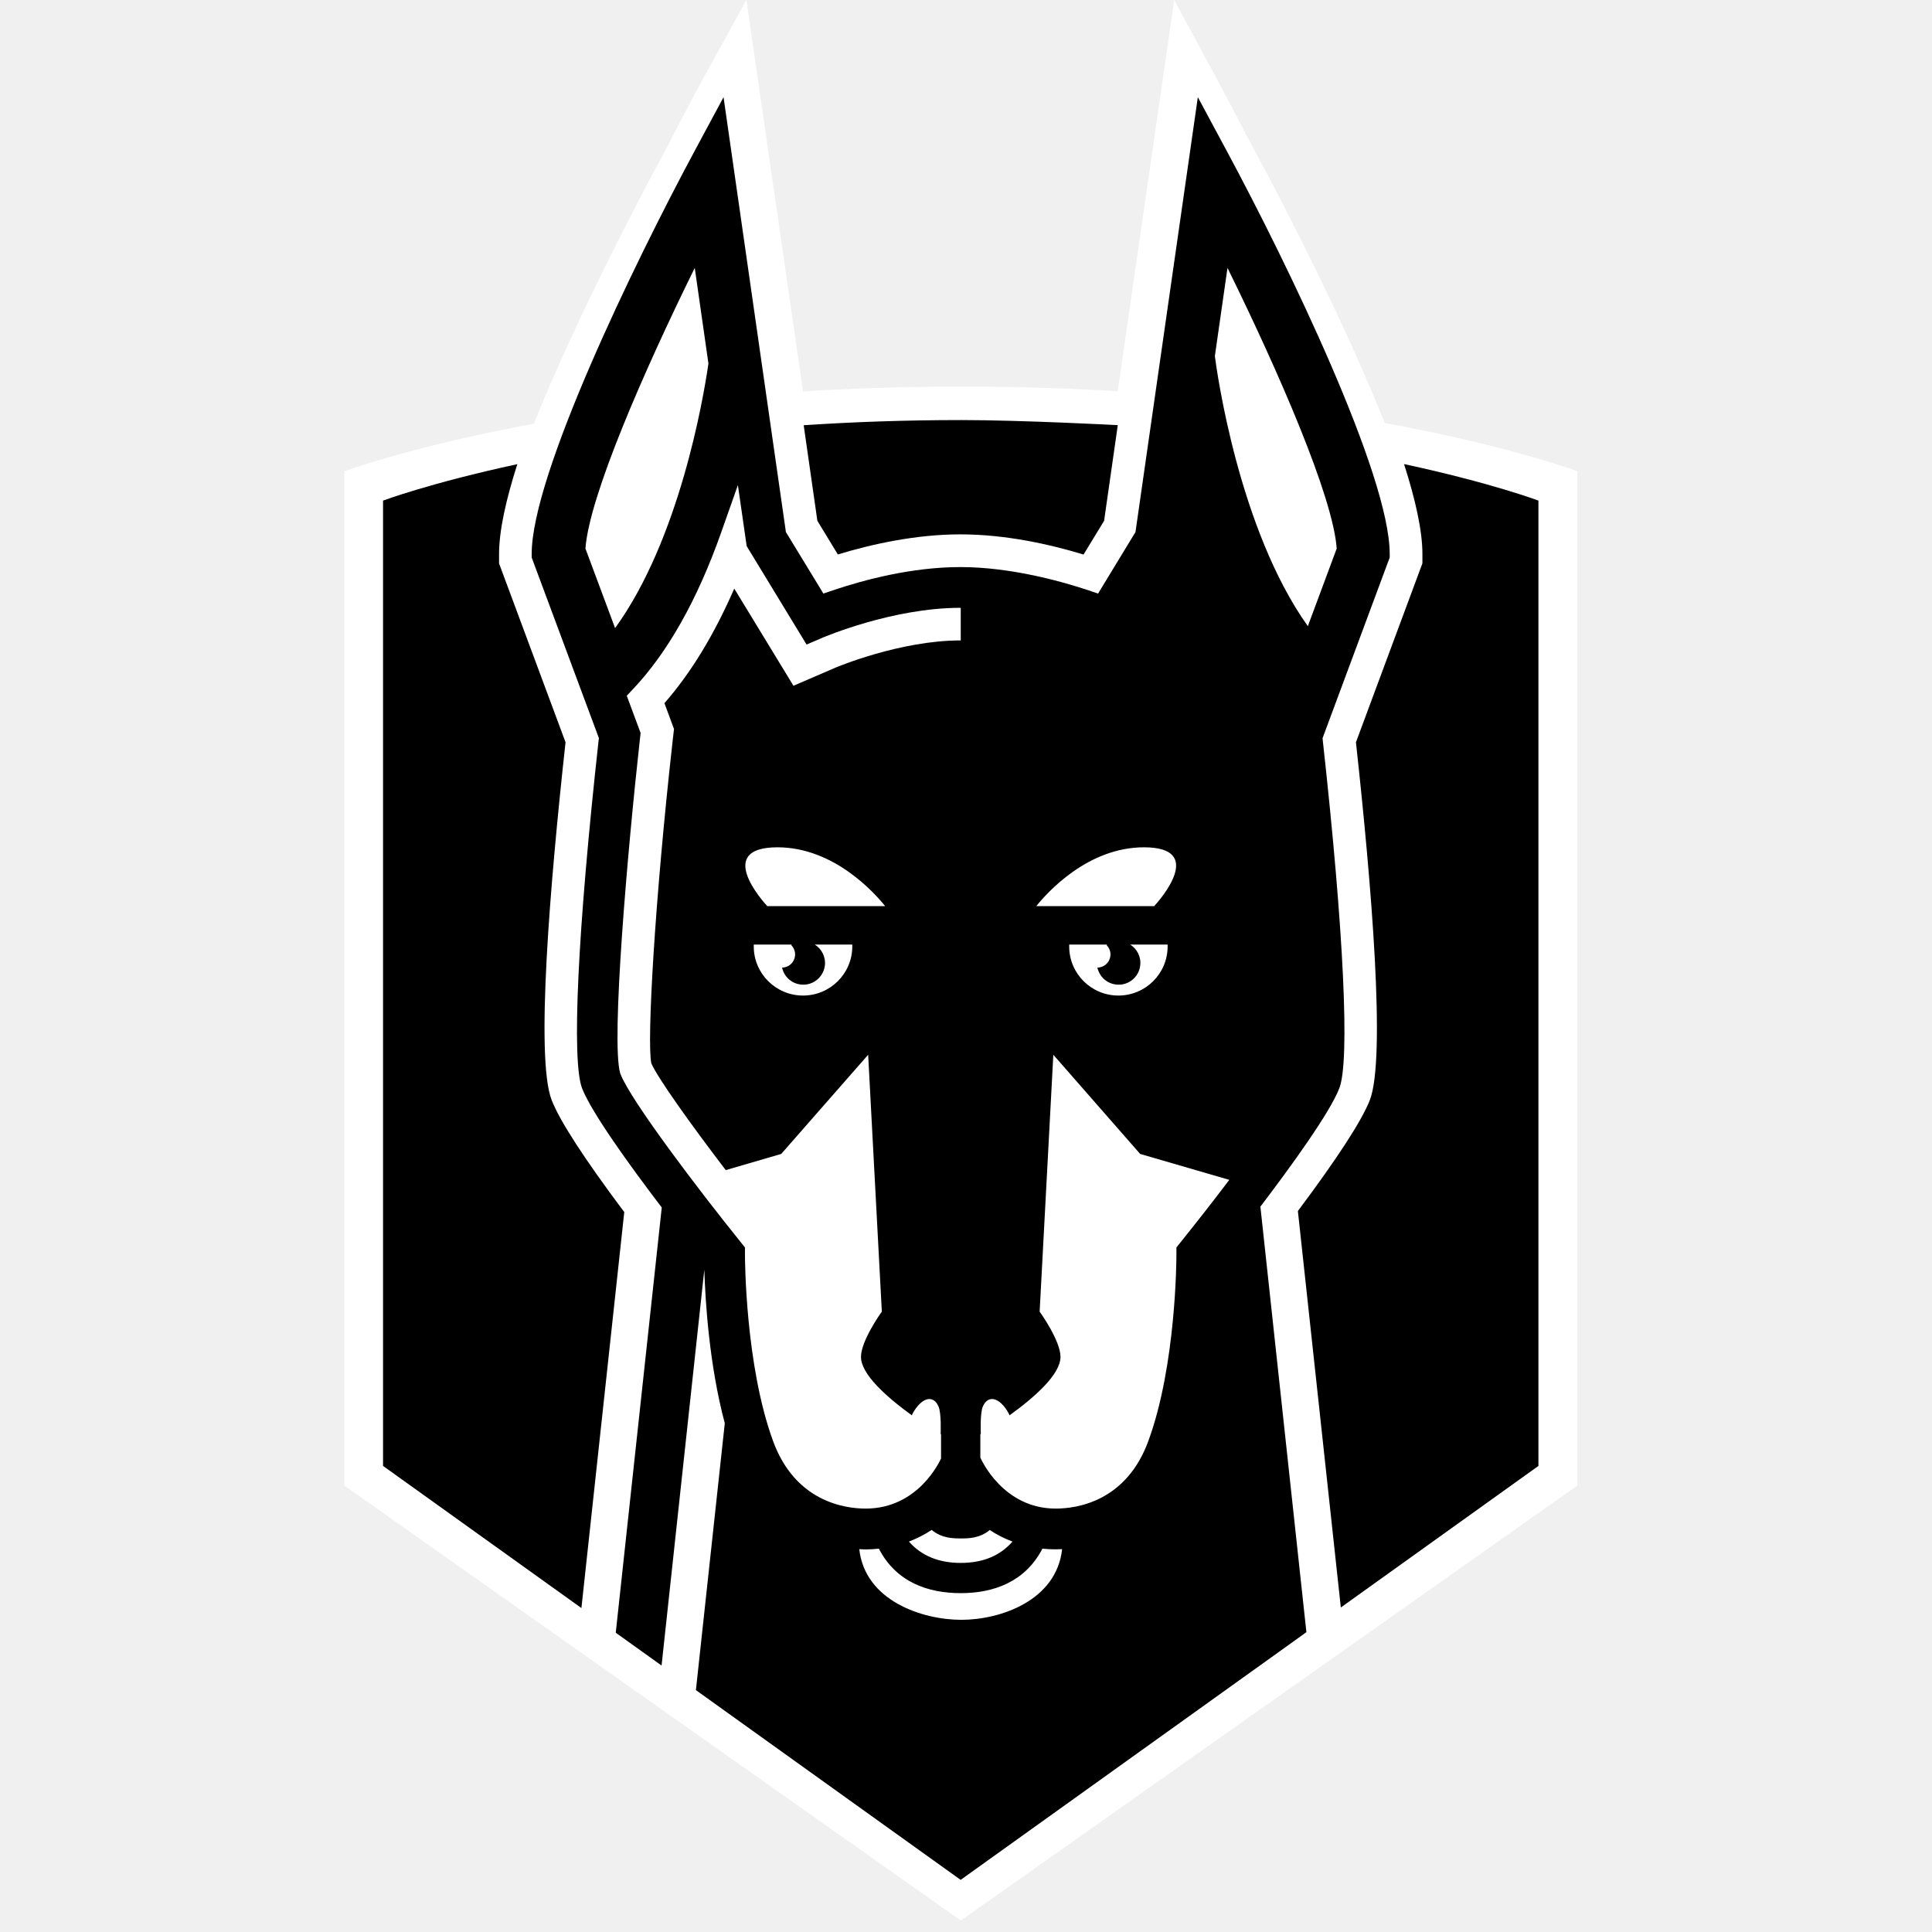
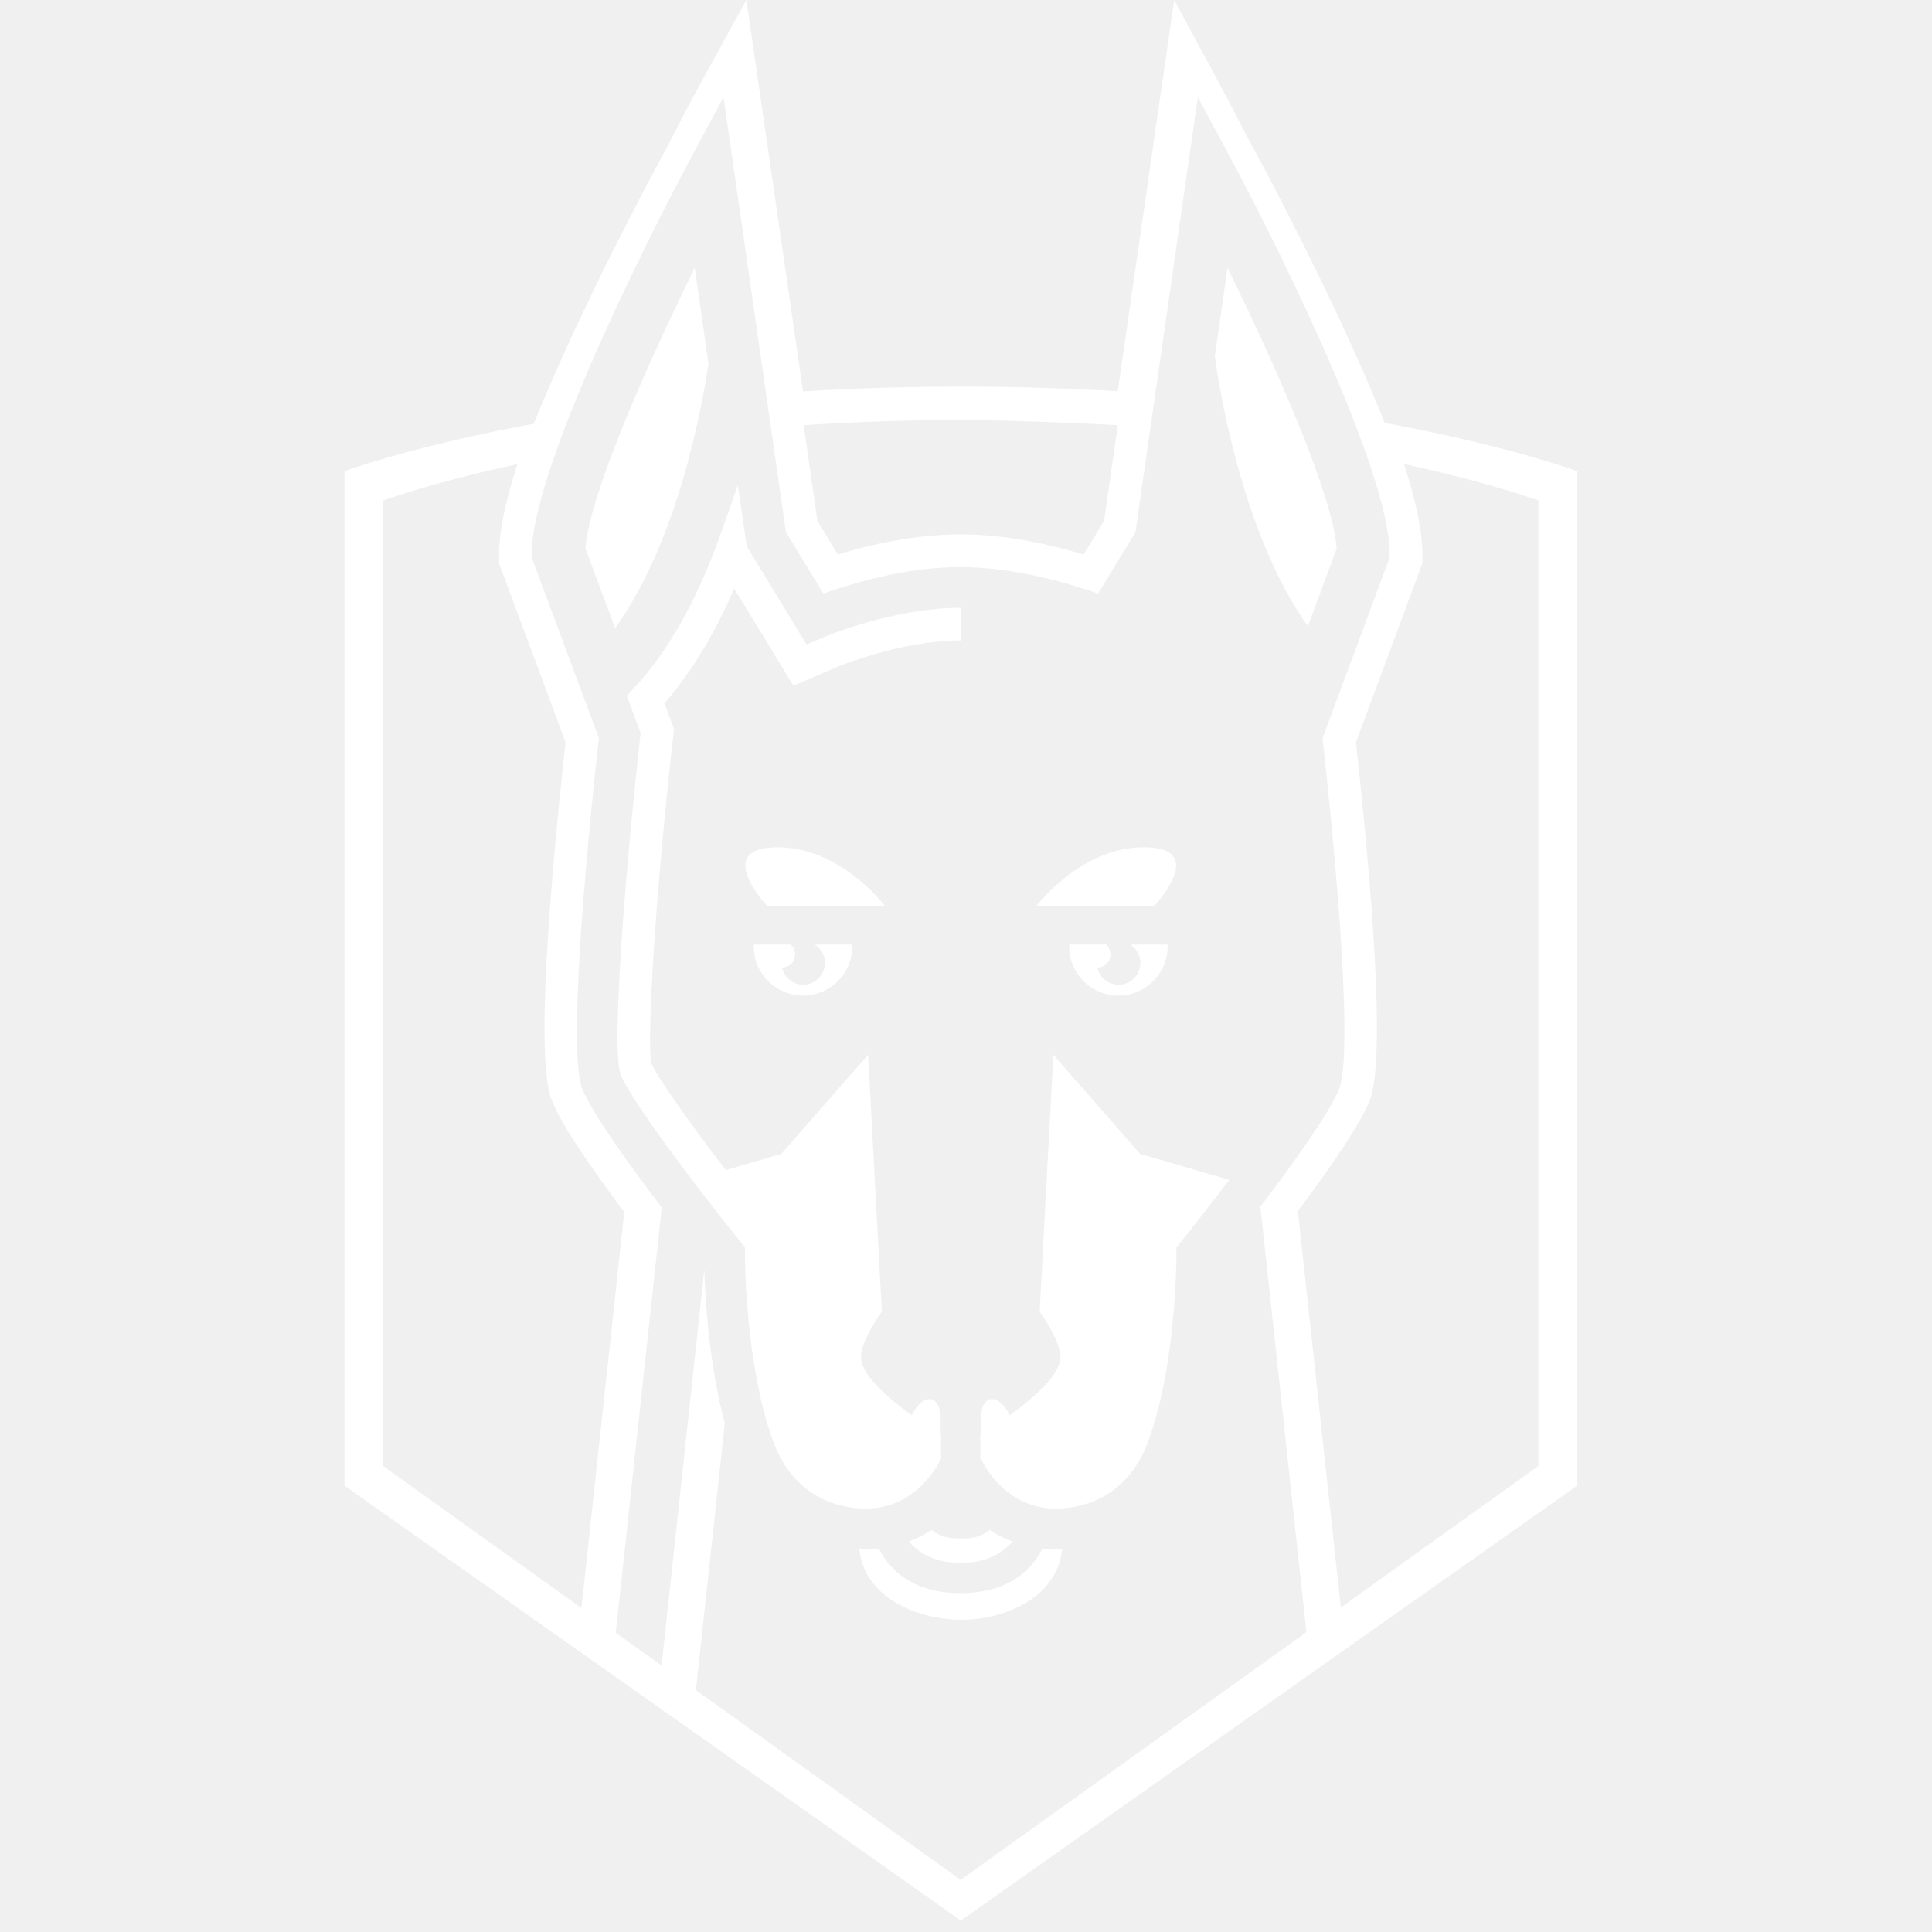
<svg xmlns="http://www.w3.org/2000/svg" width="64" height="64" viewBox="0 0 130 202" fill="none">
-   <path d="M94.27 14.05L95.12 15.63C96.98 19.05 113.23 49.38 113.23 60.34V60.99L105.86 80.73C107.06 91.49 109.45 114.88 107.65 119.45C106.54 122.28 102.30 128.09 98.68 132.80H96.78L98.75 150.89L92.81 155.18L90.38 132.82H88.21C88.00 133.55 87.77 134.26 87.51 134.96C86.15 138.65 83.75 141.45 80.67 143.11C80.49 151.97 72.25 156.74 64.48 156.74C56.65 156.74 48.34 151.97 48.16 143.12C45.08 141.46 42.67 138.66 41.31 134.96C41.07 134.29 40.84 133.61 40.64 132.91H38.51L36.07 155.42L30.14 151.27L32.13 132.93H30.26C26.61 128.21 22.30 122.31 21.18 119.45C19.38 114.88 21.67 91.49 22.87 80.73L15.36 60.99V60.34C15.36 49.38 31.75 19.05 33.61 15.63L33.76 15.36C35.55 11.84 36.94 9.26 37.39 8.44L42.04 0C42.04 0 46.29 29.34 46.29 29.37L48.58 45.22L50.72 62.78C53.32 61.96 56.97 61.01 60.89 60.63C61.95 58.01 63.11 56.26 64.39 56.26C66.83 56.26 69.26 58.61 71.45 61.13C73.87 61.56 76.07 62.15 77.83 62.69L80.24 45.22L86.77 0L91.33 8.44C91.72 9.16 92.82 11.21 94.27 14.05Z" fill="white" />
-   <path d="M64.46 200.80L0 155.32V49.27C0 49.27 23.83 40.42 64.54 40.42C105.26 40.42 128.92 49.27 128.92 49.27V155.32L64.46 200.80Z" fill="white" />
-   <path d="M110.80 48.52C111.98 52.20 112.72 55.48 112.72 57.91V58.90L105.77 77.61C107.39 92.38 108.92 110.64 107.22 115.03C106.37 117.19 103.83 121.10 99.70 126.62L104.19 168.07L124.85 153.27V52.34C124.85 52.34 119.94 50.49 110.80 48.52Z" fill="black" />
-   <path d="M51.60 57.97C55.06 56.92 59.69 55.87 64.42 55.87C69.15 55.87 73.81 56.92 77.29 57.98L79.44 54.45L80.87 44.45C80.87 44.45 70.86 43.92 64.53 43.92C58.64 43.92 53.14 44.12 48.03 44.46L49.46 54.45L51.60 57.97Z" fill="black" />
-   <path d="M21.68 115.02C19.97 110.65 21.51 92.38 23.13 77.61L16.18 58.91V57.91C16.18 55.48 16.91 52.21 18.09 48.53C8.95 50.50 4.05 52.34 4.05 52.34V153.27L24.79 168.13L29.27 126.73C25.09 121.15 22.53 117.21 21.68 115.02Z" fill="black" />
-   <path d="M104.03 113.79C105.15 110.92 104.50 97.35 102.31 77.48L102.28 77.18L109.30 58.29V57.91C109.30 49.67 98.63 27.62 92.32 15.89L89.24 10.16L82.72 55.63L78.81 62.06L77.83 61.73C75.11 60.82 69.74 59.29 64.42 59.29C59.37 59.29 54.37 60.61 51.06 61.73L50.09 62.06L46.17 55.63L39.65 10.16L36.57 15.89C30.27 27.62 19.59 49.67 19.59 57.91V58.29L26.62 77.18L26.58 77.48C24.39 97.35 23.75 110.92 24.86 113.79C25.87 116.36 29.85 121.87 33.19 126.25L28.38 170.71L33.17 174.14L37.64 132.75C37.74 135.96 38.14 142.67 39.78 148.81L36.76 176.71L64.44 196.55L97.68 172.74L100.59 170.65L95.78 126.16C99.10 121.79 103.03 116.35 104.03 113.79ZM92.34 28.01C97.72 38.94 103.37 51.93 103.76 57.35L100.74 65.47C93.49 55.29 91.21 38.74 91.02 37.23L92.34 28.01ZM83.61 88.59C90.13 88.59 85.25 94.11 84.68 94.74H72.35C73.47 93.34 77.71 88.59 83.61 88.59ZM80.09 99.98C80.00 100.67 79.41 101.16 78.74 101.17C78.94 102.07 79.67 102.80 80.64 102.93C81.89 103.11 83.04 102.24 83.21 100.99C83.34 100.08 82.90 99.22 82.17 98.76H86.08V98.96C86.08 101.79 83.78 104.09 80.93 104.09C78.09 104.09 75.79 101.79 75.79 98.96V98.76H79.76C79.73 98.78 79.72 98.80 79.69 98.81C79.99 99.11 80.16 99.53 80.09 99.98ZM67.48 159.97C68.24 160.47 69.03 160.87 69.86 161.18C68.56 162.67 66.76 163.41 64.45 163.41C62.13 163.41 60.34 162.66 59.03 161.18C59.86 160.86 60.66 160.46 61.41 159.96C62.47 160.84 63.65 160.85 64.45 160.85C65.24 160.85 66.43 160.85 67.48 159.97ZM47.12 99.98C47.02 100.67 46.44 101.16 45.77 101.17C45.97 102.07 46.70 102.80 47.67 102.93C48.91 103.11 50.06 102.24 50.24 100.99C50.36 100.08 49.93 99.22 49.19 98.76H53.11V98.96C53.11 101.79 50.80 104.09 47.96 104.09C45.12 104.09 42.81 101.79 42.81 98.96V98.76H46.78C46.76 98.78 46.74 98.80 46.72 98.81C47.02 99.11 47.18 99.53 47.12 99.98ZM44.22 94.74C43.64 94.11 38.77 88.59 45.29 88.59C51.18 88.59 55.42 93.34 56.55 94.74H44.22ZM25.21 57.35C25.60 51.93 31.25 38.95 36.64 28.01L38.07 38.01C37.53 41.75 35.02 56.42 28.31 65.67L25.21 57.35ZM44.82 150.65C41.93 142.73 41.89 131.65 41.89 131.19V130.43L41.42 129.84C37.14 124.54 29.96 115.09 28.88 112.31L28.84 112.20C27.88 108.86 29.61 88.93 30.92 77.15L30.98 76.64L29.53 72.74L30.08 72.16C33.77 68.30 36.91 62.74 39.41 55.65L41.15 50.72L42.07 57.10L48.33 67.39L50.04 66.66C50.11 66.63 57.30 63.55 64.42 63.55H64.45V66.96H64.42C58.11 66.96 51.46 69.76 51.39 69.79L46.96 71.70L40.77 61.54C38.67 66.36 36.23 70.37 33.47 73.52L34.47 76.22L34.32 77.53C32.45 94.27 31.62 108.94 32.10 111.18C32.78 112.73 36.17 117.48 39.88 122.34L45.68 120.65L54.77 110.28L56.20 137.14C56.11 137.25 54.02 140.19 54.02 141.87C54.02 143.69 56.70 146.07 59.34 147.98C59.38 147.90 59.40 147.82 59.44 147.75C60.38 146.09 61.58 145.79 62.13 147.06C62.44 147.78 62.35 149.93 62.35 149.93L62.39 149.95V152.49C62.29 152.71 60.04 157.73 54.51 157.73C52.37 157.73 47.15 157.04 44.82 150.65ZM64.52 169.36C60.42 169.36 54.44 167.37 53.84 161.97C54.07 161.98 54.28 162.00 54.51 162.00C54.98 162.00 55.43 161.97 55.89 161.92C57.71 165.45 61.06 166.57 64.45 166.57C67.83 166.57 71.16 165.44 72.99 161.92C73.44 161.97 73.91 161.99 74.38 161.99C74.61 161.99 74.83 161.98 75.05 161.97C74.46 167.37 68.56 169.36 64.52 169.36ZM87.47 129.84L87.00 130.43V131.19C87.00 131.65 86.97 142.74 84.07 150.65C81.74 157.04 76.52 157.73 74.38 157.73C68.87 157.73 66.60 152.61 66.50 152.40V149.95L66.55 149.93C66.55 149.93 66.45 147.78 66.76 147.06C67.31 145.79 68.52 146.09 69.45 147.75C69.49 147.82 69.51 147.90 69.55 147.98C72.20 146.07 74.88 143.69 74.88 141.87C74.88 140.19 72.79 137.26 72.70 137.14L74.13 110.28L83.21 120.65L92.53 123.36C90.74 125.72 88.93 128.03 87.47 129.84Z" fill="black" />
+   <defs>
+     <mask id="cutouts">
+       <rect width="130" height="202" fill="white" />
+       <path d="M110.80 48.52C111.98 52.20 112.72 55.48 112.72 57.91V58.90L105.77 77.61C107.39 92.38 108.92 110.64 107.22 115.03C106.37 117.19 103.83 121.10 99.70 126.62L104.19 168.07L124.85 153.27V52.34C124.85 52.34 119.94 50.49 110.80 48.52Z" fill="black" />
+       <path d="M51.60 57.97C55.06 56.92 59.69 55.87 64.42 55.87C69.15 55.87 73.81 56.92 77.29 57.98L79.44 54.45L80.87 44.45C80.87 44.45 70.86 43.92 64.53 43.92C58.64 43.92 53.14 44.12 48.03 44.46L49.46 54.45L51.60 57.97Z" fill="black" />
+       <path d="M21.68 115.02C19.97 110.65 21.51 92.38 23.13 77.61L16.18 58.91V57.91C16.18 55.48 16.91 52.21 18.09 48.53C8.95 50.50 4.05 52.34 4.05 52.34V153.27L24.79 168.13L29.27 126.73C25.09 121.15 22.53 117.21 21.68 115.02Z" fill="black" />
+       <path d="M104.03 113.79C105.15 110.92 104.50 97.35 102.31 77.48L102.28 77.18L109.30 58.29V57.91C109.30 49.67 98.63 27.62 92.32 15.89L89.24 10.16L82.72 55.63L78.81 62.06L77.83 61.73C75.11 60.82 69.74 59.29 64.42 59.29C59.37 59.29 54.37 60.61 51.06 61.73L50.09 62.06L46.17 55.63L39.65 10.16L36.57 15.89C30.27 27.62 19.59 49.67 19.59 57.91V58.29L26.62 77.18L26.58 77.48C24.39 97.35 23.75 110.92 24.86 113.79C25.87 116.36 29.85 121.87 33.19 126.25L28.38 170.71L33.17 174.14L37.64 132.75C37.74 135.96 38.14 142.67 39.78 148.81L36.76 176.71L64.44 196.55L97.68 172.74L100.59 170.65L95.78 126.16C99.10 121.79 103.03 116.35 104.03 113.79ZM92.34 28.01C97.72 38.94 103.37 51.93 103.76 57.35L100.74 65.47C93.49 55.29 91.21 38.74 91.02 37.23L92.34 28.01ZM83.61 88.59C90.13 88.59 85.25 94.11 84.68 94.74H72.35C73.47 93.34 77.71 88.59 83.61 88.59ZM80.09 99.98C80.00 100.67 79.41 101.16 78.74 101.17C78.94 102.07 79.67 102.80 80.64 102.93C81.89 103.11 83.04 102.24 83.21 100.99C83.34 100.08 82.90 99.22 82.17 98.76H86.08V98.96C86.08 101.79 83.78 104.09 80.93 104.09C78.09 104.09 75.79 101.79 75.79 98.96V98.76H79.76C79.73 98.78 79.72 98.80 79.69 98.81C79.99 99.11 80.16 99.53 80.09 99.98ZM67.48 159.97C68.24 160.47 69.03 160.87 69.86 161.18C68.56 162.67 66.76 163.41 64.45 163.41C62.13 163.41 60.34 162.66 59.03 161.18C59.86 160.86 60.66 160.46 61.41 159.96C62.47 160.84 63.65 160.85 64.45 160.85C65.24 160.85 66.43 160.85 67.48 159.97ZM47.12 99.98C47.02 100.67 46.44 101.16 45.77 101.17C45.97 102.07 46.70 102.80 47.67 102.93C48.91 103.11 50.06 102.24 50.24 100.99C50.36 100.08 49.93 99.22 49.19 98.76H53.11V98.96C53.11 101.79 50.80 104.09 47.96 104.09C45.12 104.09 42.81 101.79 42.81 98.96V98.76H46.78C46.76 98.78 46.74 98.80 46.72 98.81C47.02 99.11 47.18 99.53 47.12 99.98ZM44.22 94.74C43.64 94.11 38.77 88.59 45.29 88.59C51.18 88.59 55.42 93.34 56.55 94.74H44.22ZM25.21 57.35C25.60 51.93 31.25 38.95 36.64 28.01L38.07 38.01C37.53 41.75 35.02 56.42 28.31 65.67L25.21 57.35ZM44.82 150.65C41.93 142.73 41.89 131.65 41.89 131.19V130.43L41.42 129.84C37.14 124.54 29.96 115.09 28.88 112.31L28.84 112.20C27.88 108.86 29.61 88.93 30.92 77.15L30.98 76.64L29.53 72.74L30.08 72.16C33.77 68.30 36.91 62.74 39.41 55.65L41.15 50.72L42.07 57.10L48.33 67.39L50.04 66.66C50.11 66.63 57.30 63.55 64.42 63.55H64.45V66.96H64.42C58.11 66.96 51.46 69.76 51.39 69.79L46.96 71.70L40.77 61.54C38.67 66.36 36.23 70.37 33.47 73.52L34.47 76.22L34.32 77.53C32.45 94.27 31.62 108.94 32.10 111.18C32.78 112.73 36.17 117.48 39.88 122.34L45.68 120.65L54.77 110.28L56.20 137.14C56.11 137.25 54.02 140.19 54.02 141.87C54.02 143.69 56.70 146.07 59.34 147.98C59.38 147.90 59.40 147.82 59.44 147.75C60.38 146.09 61.58 145.79 62.13 147.06C62.44 147.78 62.35 149.93 62.35 149.93L62.39 149.95V152.49C62.29 152.71 60.04 157.73 54.51 157.73C52.37 157.73 47.15 157.04 44.82 150.65ZM64.52 169.36C60.42 169.36 54.44 167.37 53.84 161.97C54.07 161.98 54.28 162.00 54.51 162.00C54.98 162.00 55.43 161.97 55.89 161.92C57.71 165.45 61.06 166.57 64.45 166.57C67.83 166.57 71.16 165.44 72.99 161.92C73.44 161.97 73.91 161.99 74.38 161.99C74.61 161.99 74.83 161.98 75.05 161.97C74.46 167.37 68.56 169.36 64.52 169.36ZM87.47 129.84L87.00 130.43V131.19C87.00 131.65 86.97 142.74 84.07 150.65C81.74 157.04 76.52 157.73 74.38 157.73C68.87 157.73 66.60 152.61 66.50 152.40V149.95L66.55 149.93C66.55 149.93 66.45 147.78 66.76 147.06C67.31 145.79 68.52 146.09 69.45 147.75C69.49 147.82 69.51 147.90 69.55 147.98C72.20 146.07 74.88 143.69 74.88 141.87C74.88 140.19 72.79 137.26 72.70 137.14L74.13 110.28L83.21 120.65L92.53 123.36C90.74 125.72 88.93 128.03 87.47 129.84Z" fill="black" />
+     </mask>
+   </defs>
+   <g mask="url(#cutouts)">
+     <path d="M94.27 14.05L95.12 15.63C96.98 19.05 113.23 49.38 113.23 60.34V60.99L105.86 80.73C107.06 91.49 109.45 114.88 107.65 119.45C106.54 122.28 102.30 128.09 98.68 132.80H96.78L98.75 150.89L92.81 155.18L90.38 132.82H88.21C88.00 133.55 87.77 134.26 87.51 134.96C86.15 138.65 83.75 141.45 80.67 143.11C80.49 151.97 72.25 156.74 64.48 156.74C56.65 156.74 48.34 151.97 48.16 143.12C45.08 141.46 42.67 138.66 41.31 134.96C41.07 134.29 40.84 133.61 40.64 132.91H38.51L36.07 155.42L30.14 151.27L32.13 132.93H30.26C26.61 128.21 22.30 122.31 21.18 119.45C19.38 114.88 21.67 91.49 22.87 80.73L15.36 60.99V60.34C15.36 49.38 31.75 19.05 33.61 15.63L33.76 15.36C35.55 11.84 36.94 9.26 37.39 8.44L42.04 0C42.04 0 46.29 29.34 46.29 29.37L48.58 45.22L50.72 62.78C53.32 61.96 56.97 61.01 60.89 60.63C61.95 58.01 63.11 56.26 64.39 56.26C66.83 56.26 69.26 58.61 71.45 61.13C73.87 61.56 76.07 62.15 77.83 62.69L80.24 45.22L86.77 0L91.33 8.44C91.72 9.16 92.82 11.21 94.27 14.05Z" fill="white" />
+     <path d="M64.46 200.80L0 155.32V49.27C0 49.27 23.83 40.42 64.54 40.42C105.26 40.42 128.92 49.27 128.92 49.27V155.32L64.46 200.80Z" fill="white" />
+   </g>
</svg>
